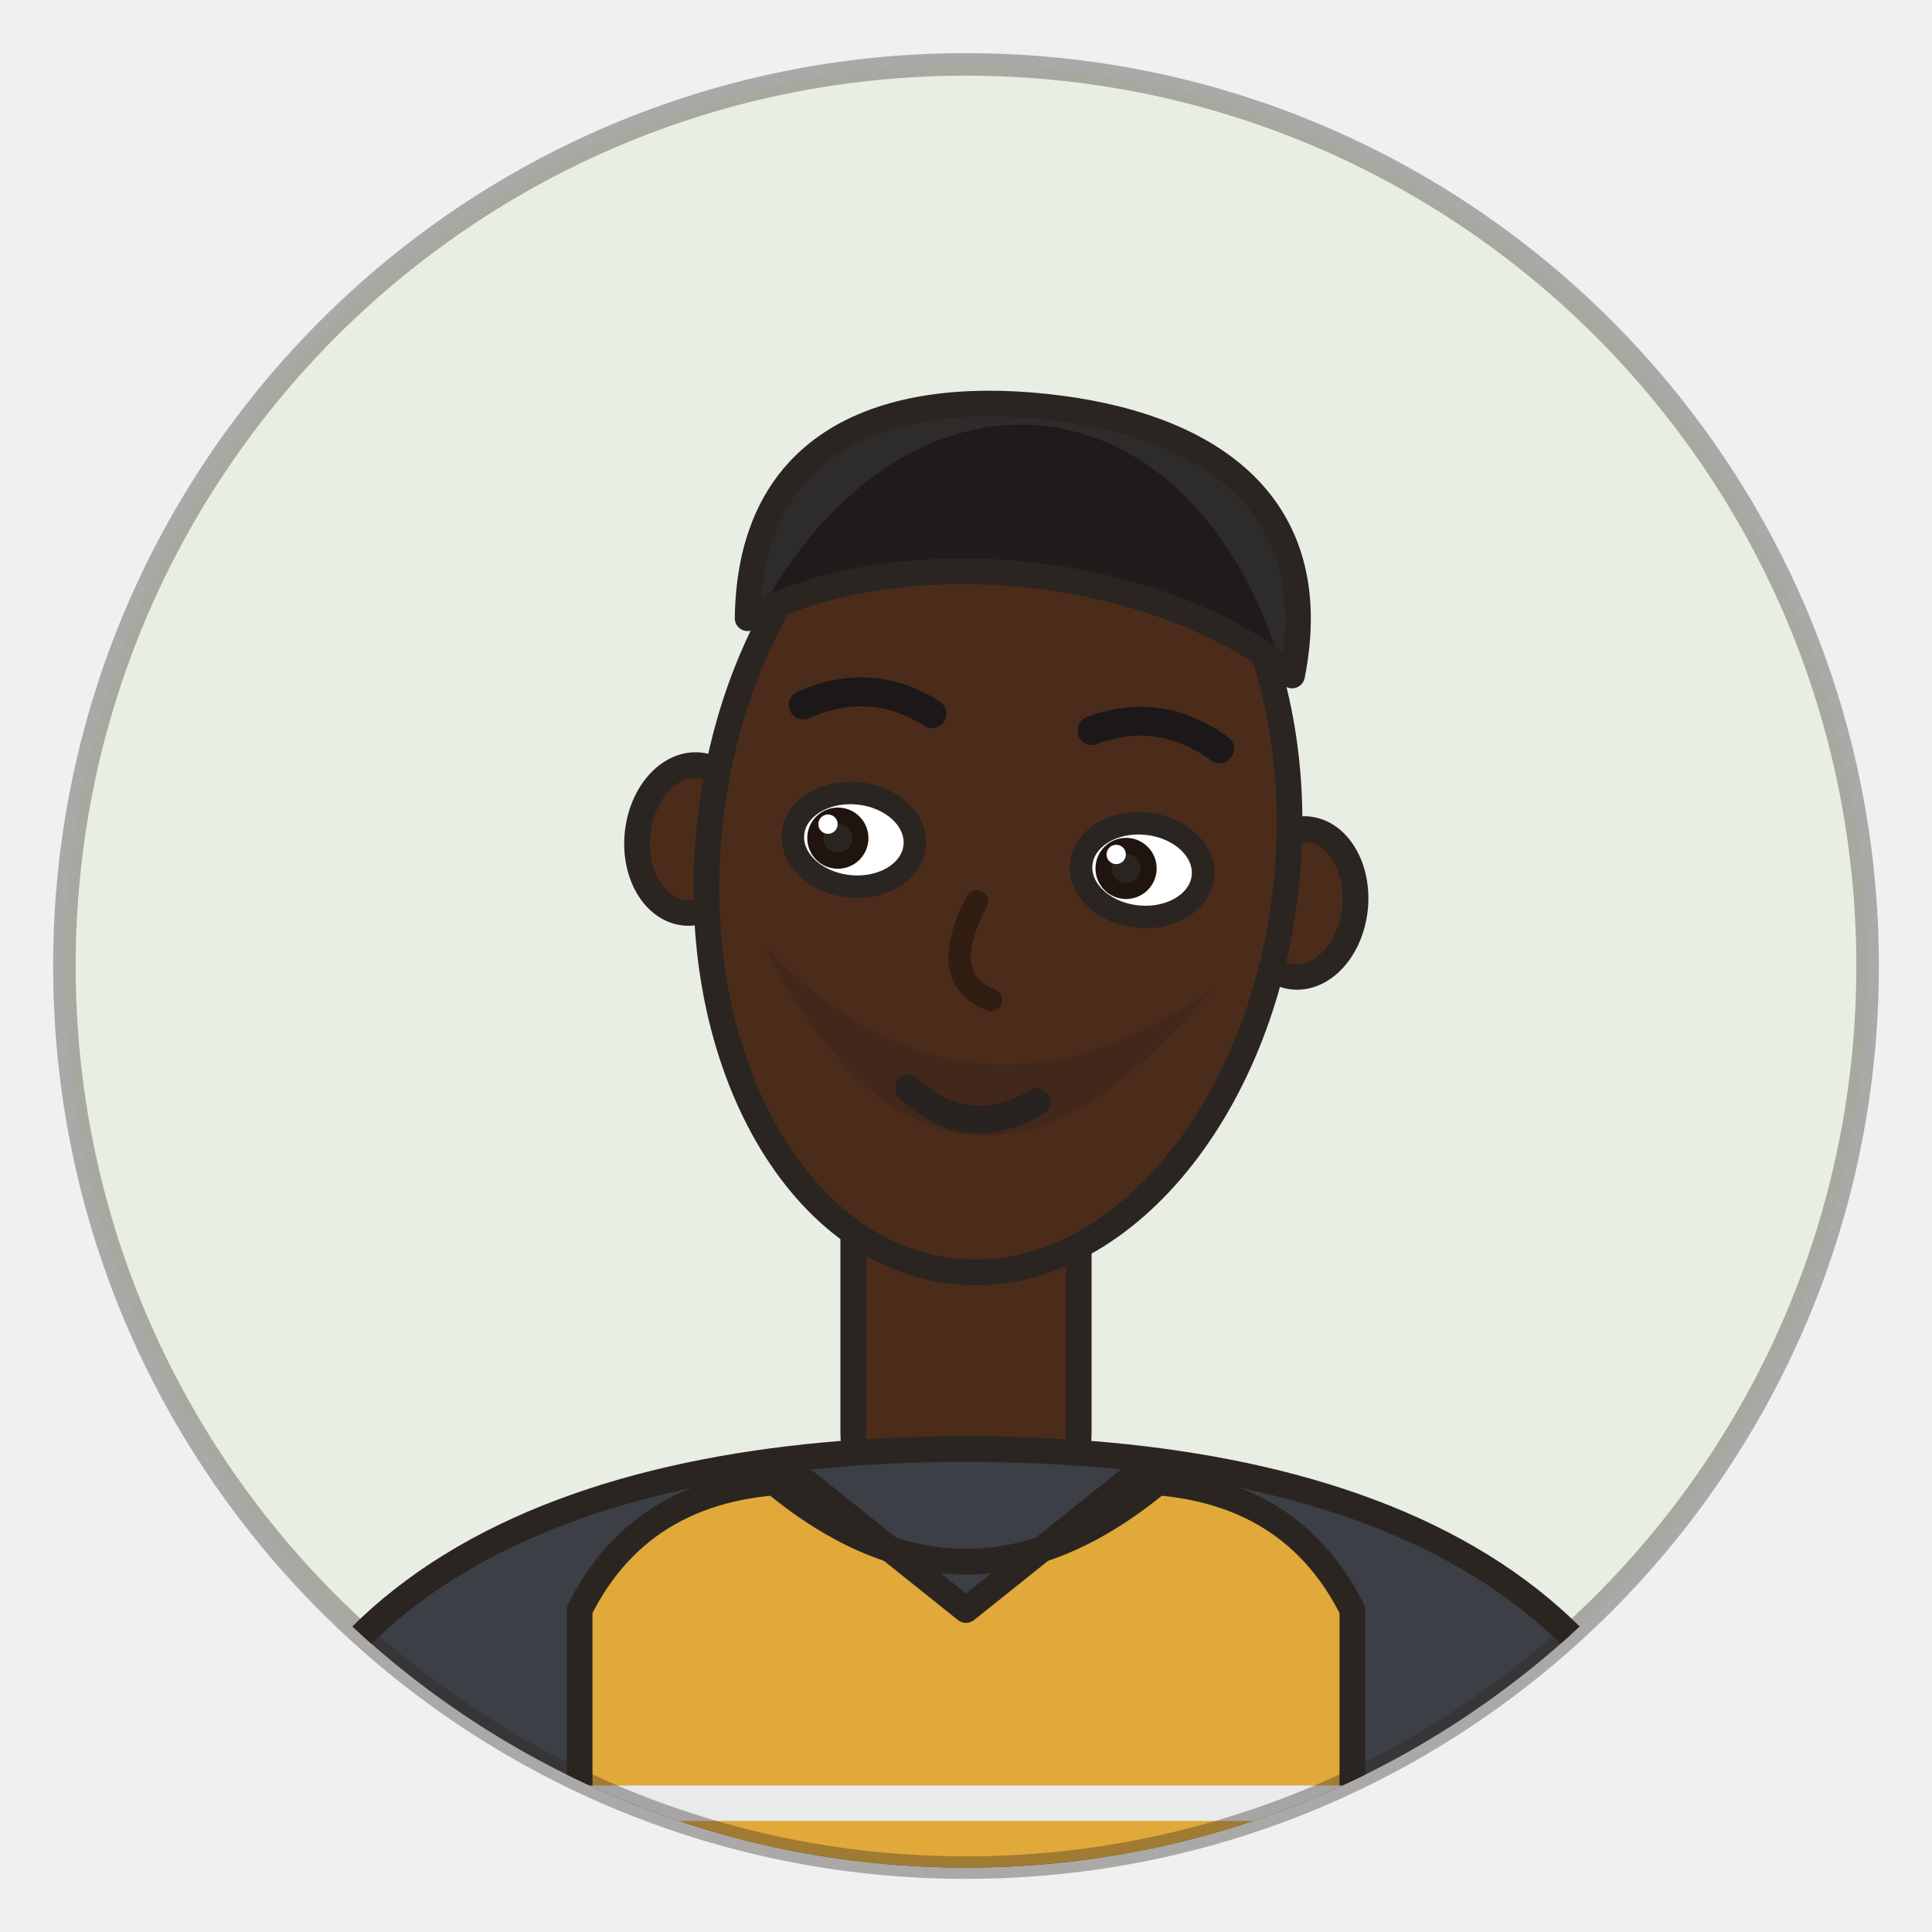
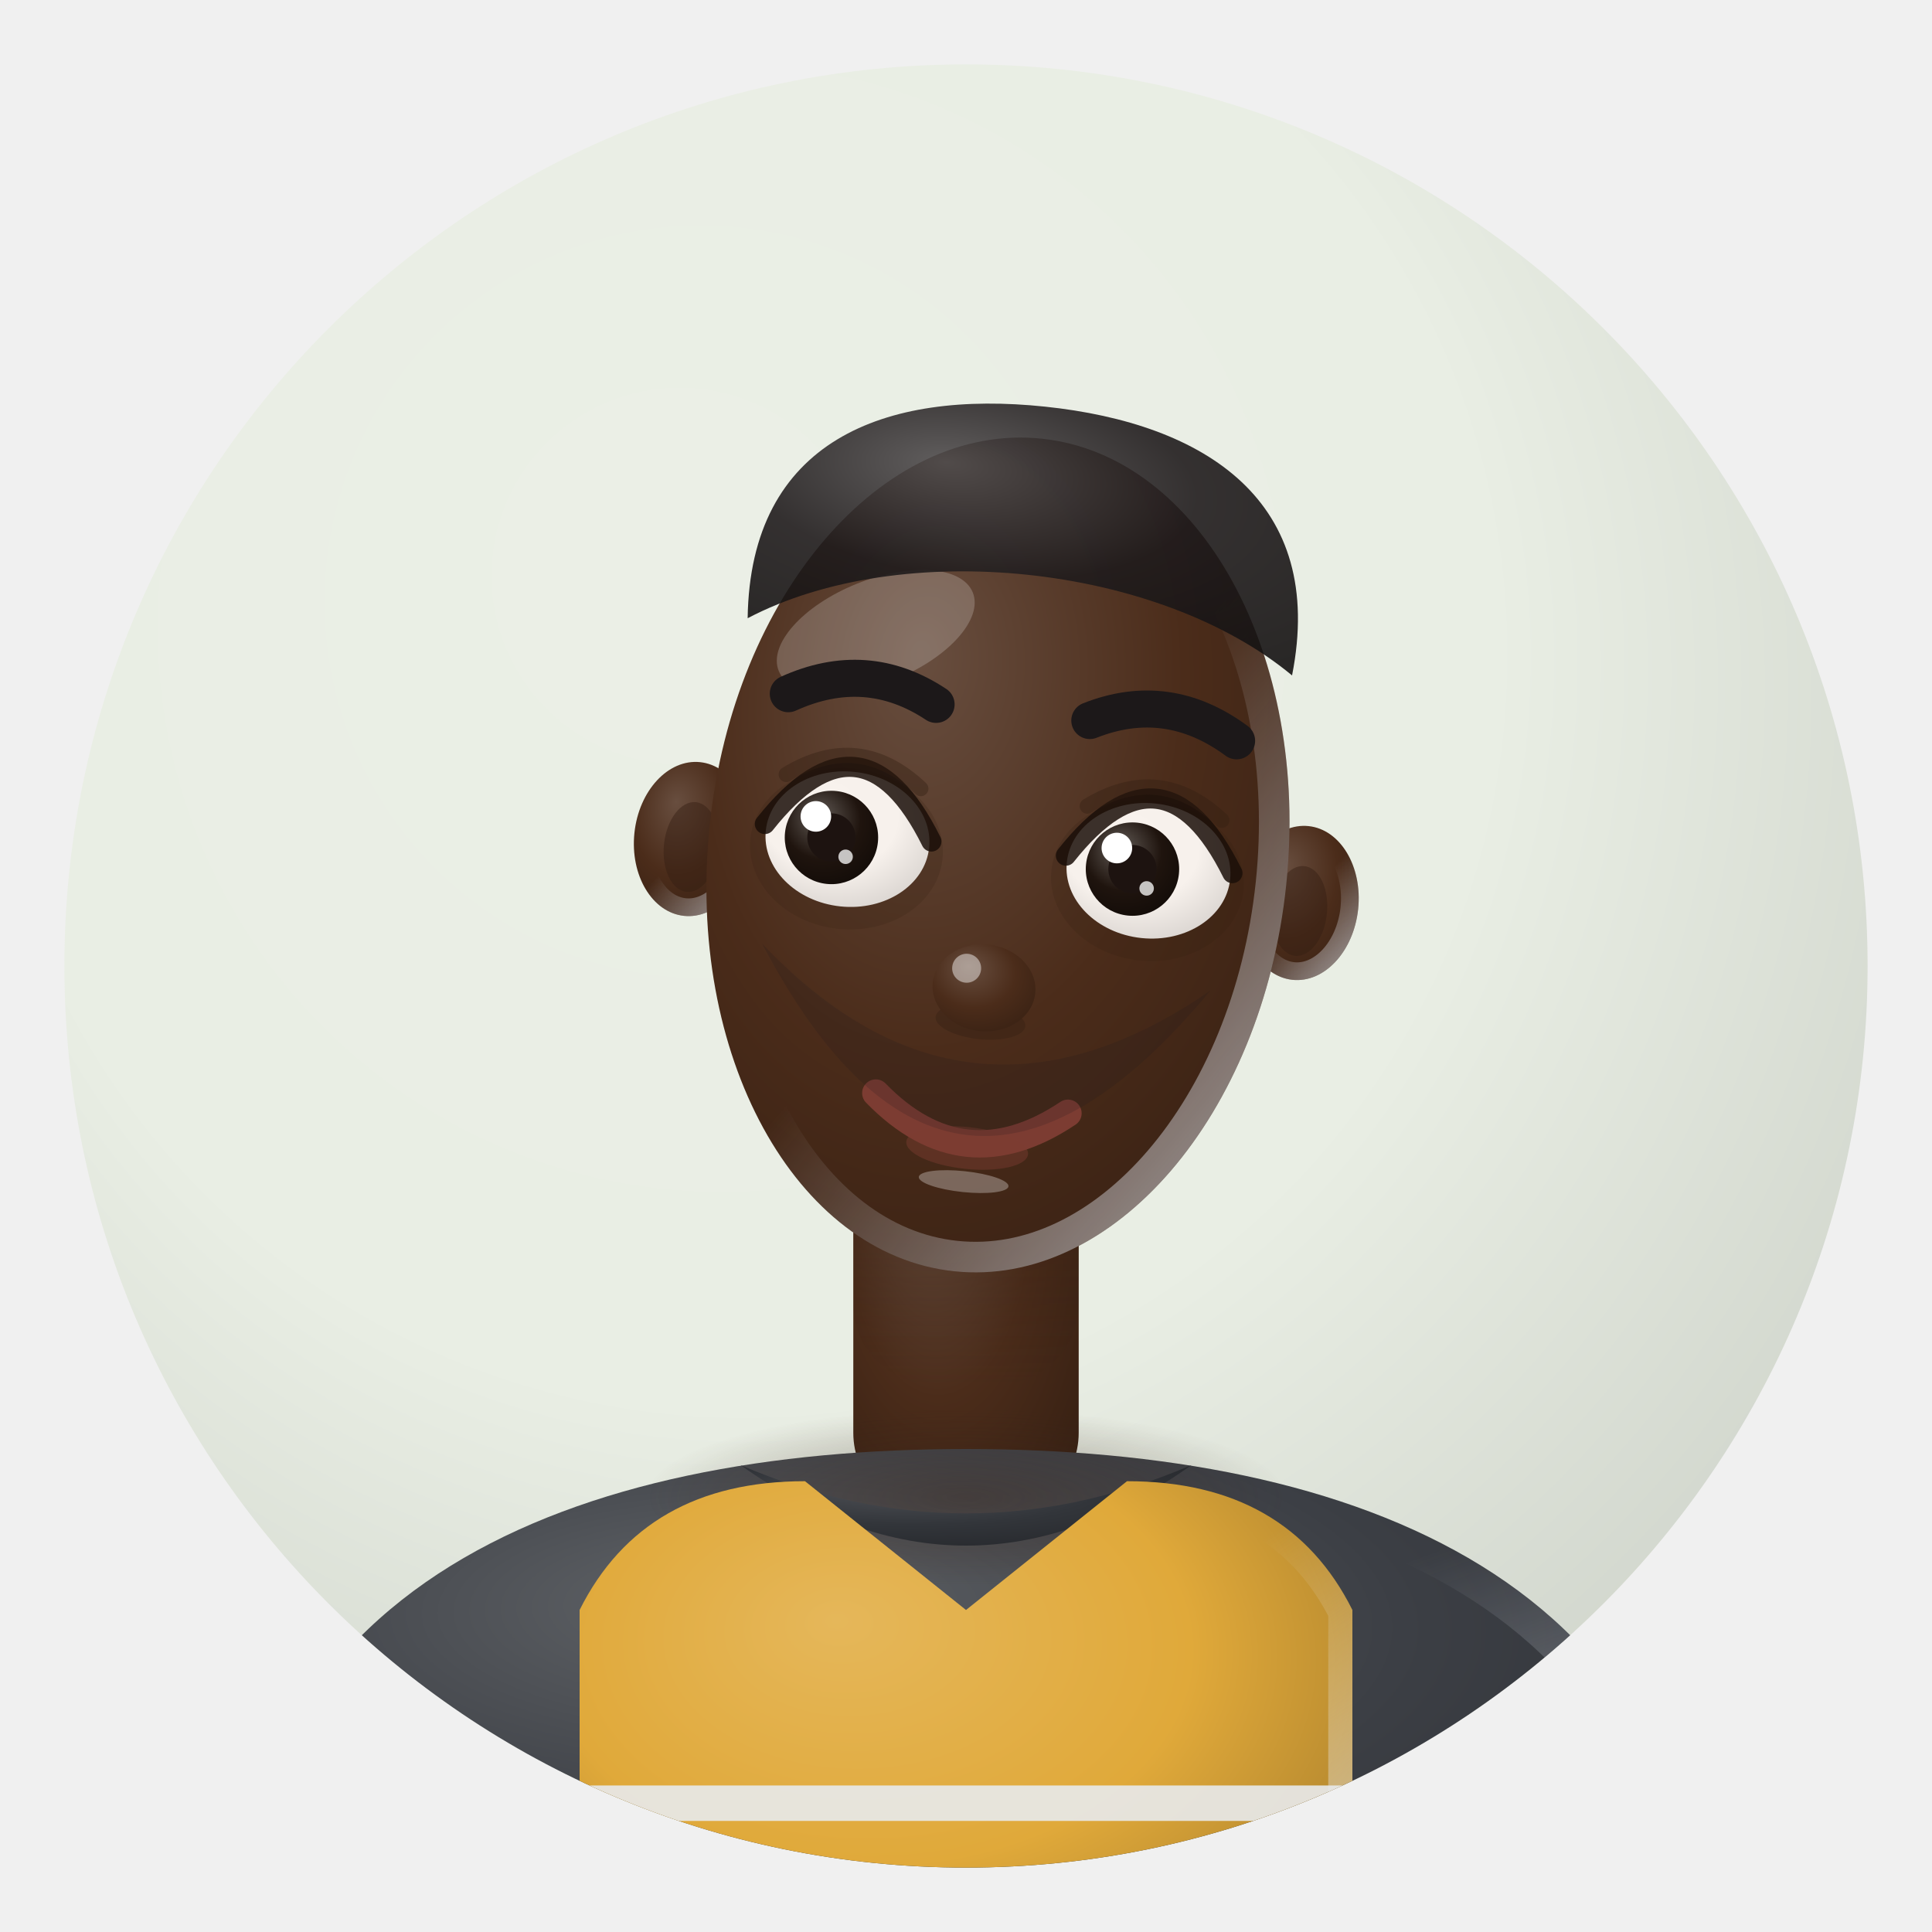
<svg xmlns="http://www.w3.org/2000/svg" viewBox="0 0 120 120" width="240" height="240" role="img" aria-label="Brian, listening">
  <defs>
-     <clipPath id="clip-sw-matatu-conductor-brian">
-       <circle cx="60" cy="60" r="56" />
+     <linearGradient id="sw-matatu-conductor-brian-rim" x1="0" y1="0" x2="1" y2="1">
+       <stop offset="50%" stop-color="#EEF5FF" stop-opacity="0" />
+       <stop offset="100%" stop-color="#EEF5FF" stop-opacity="0.62" />
+     </linearGradient>
+     <radialGradient id="sw-matatu-conductor-brian-shadow" cx="0.5" cy="0.5" r="0.5">
+       <stop offset="0%" stop-color="#3A2418" stop-opacity="0.38" />
+       <stop offset="60%" stop-color="#3A2418" stop-opacity="0.17" />
+       <stop offset="100%" stop-color="#3A2418" stop-opacity="0" />
+     </radialGradient>
+     <radialGradient id="sw-matatu-conductor-brian-skin" cx="0.42" cy="0.38" r="0.8" fx="0.33" fy="0.27">
+       <stop offset="0%" stop-color="#684E3F" />
+       <stop offset="52%" stop-color="#4B2C1A" />
+       <stop offset="100%" stop-color="#351F12" />
+     </radialGradient>
+     <radialGradient id="sw-matatu-conductor-brian-hair" cx="0.42" cy="0.38" r="0.8" fx="0.33" fy="0.27">
+       <stop offset="0%" stop-color="#504D4E" />
+       <stop offset="52%" stop-color="#1F1B1C" />
+       <stop offset="100%" stop-color="#131111" />
+     </radialGradient>
+     <radialGradient id="sw-matatu-conductor-brian-cloth" cx="0.42" cy="0.38" r="0.8" fx="0.33" fy="0.27">
+       <stop offset="0%" stop-color="#5F6266" />
+       <stop offset="52%" stop-color="#3C3F45" />
+       <stop offset="100%" stop-color="#292B2F" />
+     </radialGradient>
+     <radialGradient id="sw-matatu-conductor-brian-accent" cx="0.42" cy="0.38" r="0.8" fx="0.33" fy="0.27">
+       <stop offset="0%" stop-color="#E5B75A" />
+       <stop offset="52%" stop-color="#E0A93A" />
+       <stop offset="100%" stop-color="#9D7629" />
+     </radialGradient>
+     <radialGradient id="sw-matatu-conductor-brian-disc" cx="0.42" cy="0.38" r="0.8" fx="0.33" fy="0.27">
+       <stop offset="0%" stop-color="#EBEFE6" />
+       <stop offset="52%" stop-color="#E9EEE4" />
+       <stop offset="100%" stop-color="#C8CDC4" />
+     </radialGradient>
+     <radialGradient id="sw-matatu-conductor-brian-cloth2" cx="0.42" cy="0.38" r="0.8" fx="0.33" fy="0.27">
+       <stop offset="0%" stop-color="#4F5156" />
+       <stop offset="52%" stop-color="#32353A" />
+       <stop offset="100%" stop-color="#24262A" />
+     </radialGradient>
+     <linearGradient id="sw-matatu-conductor-brian-neckshade" x1="0" y1="0" x2="0" y2="1">
+       <stop offset="0%" stop-color="#331E12" stop-opacity="0.55" />
+       <stop offset="100%" stop-color="#331E12" stop-opacity="0" />
+     </linearGradient>
+     <clipPath id="sw-matatu-conductor-brian-c1">
+       <path d="M14,124 C14,98 36,90 60,90 C84,90 106,98 106,124Z" />
+     </clipPath>
+     <clipPath id="sw-matatu-conductor-brian-c2">
+       <path d="M36,124 V100 Q40,92 50,92 L60,100 L70,92 Q80,92 84,100 V124Z" />
+     </clipPath>
+     <radialGradient id="sw-matatu-conductor-brian-gold" cx="0.42" cy="0.38" r="0.8" fx="0.33" fy="0.27">
+       <stop offset="0%" stop-color="#EBC27B" />
+       <stop offset="52%" stop-color="#E6B35A" />
+       <stop offset="100%" stop-color="#A17D3F" />
+     </radialGradient>
+     <clipPath id="sw-matatu-conductor-brian-c3">
+       <path d="M37.4,54 a3.6,4.8 0 1 0 7.2,0 a3.6,4.8 0 1 0 -7.2,0Z" />
+     </clipPath>
+     <clipPath id="sw-matatu-conductor-brian-c4">
+       <path d="M75.4,54 a3.6,4.8 0 1 0 7.2,0 a3.6,4.8 0 1 0 -7.2,0Z" />
+     </clipPath>
+     <clipPath id="sw-matatu-conductor-brian-c5">
+       <path d="M42,53 a18,26 0 1 0 36,0 a18,26 0 1 0 -36,0Z" />
+     </clipPath>
+     <radialGradient id="sw-matatu-conductor-brian-eyewhite" cx="0.42" cy="0.38" r="0.8" fx="0.33" fy="0.27">
+       <stop offset="0%" stop-color="#F8F2ED" />
+       <stop offset="52%" stop-color="#F7F1EC" />
+       <stop offset="100%" stop-color="#CFCAC6" />
+     </radialGradient>
+     <radialGradient id="sw-matatu-conductor-brian-iris" cx="0.42" cy="0.38" r="0.8" fx="0.33" fy="0.27">
+       <stop offset="0%" stop-color="#625B56" />
+       <stop offset="52%" stop-color="#1F140E" />
+       <stop offset="100%" stop-color="#0E0906" />
+     </radialGradient>
+     <clipPath id="sw-matatu-conductor-brian-c6">
+       <path d="M4,60 a56,56 0 1 0 112,0 a56,56 0 1 0 -112,0Z" />
    </clipPath>
  </defs>
-   <circle cx="60" cy="60" r="56" fill="#E9EEE4" />
-   <g clip-path="url(#clip-sw-matatu-conductor-brian)">
-     <path d="M58,66H62A5,5 0 0 1 67,71V89A5,5 0 0 1 62,94H58A5,5 0 0 1 53,89V71A5,5 0 0 1 58,66Z" fill="#4B2C1A" stroke="#2B2522" stroke-width="1.6" />
-     <path d="M55,76 Q60,82 65,76" fill="#3E2415" stroke="none" />
-     <path d="M14,124 C14,98 36,90 60,90 C84,90 106,98 106,124Z" fill="#3C3F45" stroke="#2B2522" stroke-width="1.6" stroke-linejoin="round" />
-     <path d="M36,124 V100 Q40,92 50,92 L60,100 L70,92 Q80,92 84,100 V124Z" fill="#E0A93A" stroke="#2B2522" stroke-width="1.6" stroke-linejoin="round" />
-     <path d="M36,112 H84 M36,118 H84" fill="none" stroke="#E8EAEC" stroke-width="2.2" stroke-linecap="round" stroke-linejoin="round" />
-     <path d="M48,92 Q60,102 72,92" fill="none" stroke="#2B2522" stroke-width="1.6" stroke-linecap="round" stroke-linejoin="round" />
-     <g transform="translate(60,72) rotate(6) translate(-60,-72)">
-       <ellipse cx="41" cy="54" rx="3.4" ry="4.6" fill="#4B2C1A" stroke="#2B2522" stroke-width="1.6" />
-       <ellipse cx="79" cy="54" rx="3.4" ry="4.6" fill="#4B2C1A" stroke="#2B2522" stroke-width="1.6" />
-       <path d="M42,53 a18,26 0 1 0 36,0 a18,26 0 1 0 -36,0Z" fill="#4B2C1A" stroke="#2B2522" stroke-width="1.6" />
-       <ellipse cx="51" cy="53" rx="3.8" ry="2.9" fill="#FFFFFF" stroke="#2B2522" stroke-width="1.4" />
-       <circle cx="50" cy="53" r="1.9" fill="#1F140E" />
-       <circle cx="50" cy="53" r="0.9" fill="#2B2522" />
-       <circle cx="49.3" cy="52.2" r="0.6" fill="#FFFFFF" />
-       <ellipse cx="69" cy="53" rx="3.8" ry="2.9" fill="#FFFFFF" stroke="#2B2522" stroke-width="1.4" />
-       <circle cx="68" cy="53" r="1.9" fill="#1F140E" />
-       <circle cx="68" cy="53" r="0.9" fill="#2B2522" />
-       <circle cx="67.3" cy="52.2" r="0.6" fill="#FFFFFF" />
-       <path d="M47,45 Q51,42.7 55,44.7" fill="none" stroke="#1C1819" stroke-width="1.8" stroke-linecap="round" stroke-linejoin="round" />
-       <path d="M65,44.7 Q69,42.7 73,45" fill="none" stroke="#1C1819" stroke-width="1.8" stroke-linecap="round" stroke-linejoin="round" />
-       <path d="M59,56 q-2,5 1.5,6" fill="none" stroke="#311D11" stroke-width="1.4" stroke-linecap="round" stroke-linejoin="round" />
-       <path d="M56,68 Q60,71 64,68" fill="none" stroke="#2B2522" stroke-width="1.7" stroke-linecap="round" stroke-linejoin="round" />
+   <path d="M4,60 a56,56 0 1 0 112,0 a56,56 0 1 0 -112,0Z" fill="url(#sw-matatu-conductor-brian-disc)" />
+   <g clip-path="url(#sw-matatu-conductor-brian-c6)">
+     <path d="M58,66H62A5,5 0 0 1 67,71V89A5,5 0 0 1 62,94H58A5,5 0 0 1 53,89V71A5,5 0 0 1 58,66Z" fill="url(#sw-matatu-conductor-brian-skin)" />
+     <path d="M58,66H62A5,5 0 0 1 67,71V81A5,5 0 0 1 62,86H58A5,5 0 0 1 53,81V71A5,5 0 0 1 58,66Z" fill="url(#sw-matatu-conductor-brian-neckshade)" />
+     <path d="M14,124 C14,98 36,90 60,90 C84,90 106,98 106,124Z" fill="url(#sw-matatu-conductor-brian-cloth)" />
+     <path d="M14,124 C14,98 36,90 60,90 C84,90 106,98 106,124Z" fill="none" stroke="url(#sw-matatu-conductor-brian-rim)" stroke-width="4.2" clip-path="url(#sw-matatu-conductor-brian-c1)" />
+     <ellipse cx="60" cy="93" rx="20" ry="5.5" fill="url(#sw-matatu-conductor-brian-shadow)" />
+     <path d="M46,91 Q60,101 74,91 Q60,97 46,91Z" fill="url(#sw-matatu-conductor-brian-cloth2)" />
+     <path d="M36,124 V100 Q40,92 50,92 L60,100 L70,92 Q80,92 84,100 V124Z" fill="url(#sw-matatu-conductor-brian-accent)" />
+     <path d="M36,124 V100 Q40,92 50,92 L60,100 L70,92 Q80,92 84,100 V124Z" fill="none" stroke="url(#sw-matatu-conductor-brian-rim)" stroke-width="3" clip-path="url(#sw-matatu-conductor-brian-c2)" />
+     <path d="M36,112 H84 M36,118 H84" fill="none" stroke="#E8EAEC" stroke-width="2.2" stroke-linecap="round" stroke-linejoin="round" stroke-opacity="0.9" />
+     <g transform="translate(60 72) rotate(6) scale(1) translate(-60 -72)">
+       <path d="M37.4,54 a3.6,4.8 0 1 0 7.2,0 a3.6,4.8 0 1 0 -7.2,0Z" fill="url(#sw-matatu-conductor-brian-skin)" />
+       <path d="M37.4,54 a3.6,4.8 0 1 0 7.2,0 a3.6,4.8 0 1 0 -7.2,0Z" fill="none" stroke="url(#sw-matatu-conductor-brian-rim)" stroke-width="2.2" clip-path="url(#sw-matatu-conductor-brian-c3)" />
+       <ellipse cx="41" cy="54.5" rx="1.7" ry="2.8" fill="#331E12" fill-opacity="0.45" />
+       <path d="M75.4,54 a3.6,4.8 0 1 0 7.2,0 a3.6,4.8 0 1 0 -7.2,0Z" fill="url(#sw-matatu-conductor-brian-skin)" />
+       <path d="M75.4,54 a3.6,4.8 0 1 0 7.2,0 a3.6,4.8 0 1 0 -7.2,0Z" fill="none" stroke="url(#sw-matatu-conductor-brian-rim)" stroke-width="2.2" clip-path="url(#sw-matatu-conductor-brian-c4)" />
+       <ellipse cx="79" cy="54.5" rx="1.7" ry="2.8" fill="#331E12" fill-opacity="0.45" />
+       <path d="M42,53 a18,26 0 1 0 36,0 a18,26 0 1 0 -36,0Z" fill="url(#sw-matatu-conductor-brian-skin)" />
+       <path d="M42,53 a18,26 0 1 0 36,0 a18,26 0 1 0 -36,0Z" fill="none" stroke="url(#sw-matatu-conductor-brian-rim)" stroke-width="3.8" clip-path="url(#sw-matatu-conductor-brian-c5)" />
+       <ellipse cx="51" cy="40" rx="6.5" ry="3.2" transform="rotate(-28 51 40)" fill="#FFFFFF" fill-opacity="0.2" />
+       <ellipse cx="50.6" cy="53.6" rx="6" ry="5" fill="#331E12" fill-opacity="0.2" />
+       <ellipse cx="50.6" cy="53" rx="5.1" ry="4.2" fill="url(#sw-matatu-conductor-brian-eyewhite)" />
+       <circle cx="49.6" cy="53" r="2.9" fill="url(#sw-matatu-conductor-brian-iris)" />
+       <circle cx="49.6" cy="53" r="1.5" fill="#1D1310" />
+       <circle cx="48.5" cy="51.8" r="0.95" fill="#FFFFFF" />
+       <circle cx="50.6" cy="54.1" r="0.45" fill="#FFFFFF" fill-opacity="0.75" />
+       <path d="M45.4,52.6 Q50.6,44.4 55.8,52.6" fill="none" stroke="#1A0F09" stroke-width="1.25" stroke-linecap="round" stroke-linejoin="round" stroke-opacity="0.85" />
+       <path d="M46.4,49.4 Q50.6,46.2 54.8,49.4" fill="none" stroke="#331E12" stroke-width="0.95" stroke-linecap="round" stroke-linejoin="round" stroke-opacity="0.4" />
+       <ellipse cx="69.4" cy="53.6" rx="6" ry="5" fill="#331E12" fill-opacity="0.2" />
+       <ellipse cx="69.4" cy="53" rx="5.1" ry="4.2" fill="url(#sw-matatu-conductor-brian-eyewhite)" />
+       <circle cx="68.4" cy="53" r="2.9" fill="url(#sw-matatu-conductor-brian-iris)" />
+       <circle cx="68.4" cy="53" r="1.5" fill="#1D1310" />
+       <circle cx="67.3" cy="51.8" r="0.95" fill="#FFFFFF" />
+       <circle cx="69.4" cy="54.1" r="0.45" fill="#FFFFFF" fill-opacity="0.75" />
+       <path d="M64.2,52.6 Q69.4,44.4 74.6,52.6" fill="none" stroke="#1A0F09" stroke-width="1.25" stroke-linecap="round" stroke-linejoin="round" stroke-opacity="0.85" />
+       <path d="M65.2,49.4 Q69.4,46.2 73.6,49.4" fill="none" stroke="#331E12" stroke-width="0.95" stroke-linecap="round" stroke-linejoin="round" stroke-opacity="0.4" />
+       <path d="M46,44.4 Q50.6,41.7 55.2,44.1" fill="none" stroke="#1C1819" stroke-width="2.3" stroke-linecap="round" stroke-linejoin="round" />
+       <path d="M64.8,44.1 Q69.4,41.7 74,44.4" fill="none" stroke="#1C1819" stroke-width="2.3" stroke-linecap="round" stroke-linejoin="round" />
+       <ellipse cx="60" cy="63.4" rx="2.8" ry="1.1" fill="#331E12" fill-opacity="0.35" />
+       <path d="M56.8,61.3 a3.2,2.7 0 1 0 6.4,0 a3.2,2.7 0 1 0 -6.4,0Z" fill="url(#sw-matatu-conductor-brian-skin)" />
+       <circle cx="58.8" cy="60.2" r="0.9" fill="#FFFFFF" fill-opacity="0.45" />
+       <path d="M54,68.5 Q60,73.5 66,68.5" fill="none" stroke="#7C3C32" stroke-width="1.7" stroke-linecap="round" stroke-linejoin="round" />
+       <ellipse cx="60" cy="71.3" rx="3.8" ry="1.3" fill="#7C3C32" fill-opacity="0.45" />
+       <ellipse cx="60" cy="73.4" rx="2.8" ry="0.65" fill="#FFFFFF" fill-opacity="0.3" />
      <path d="M46,60 Q60,81 74,60 Q60,72 46,60Z" fill="#1F1B1C" fill-opacity="0.18" />
-       <path d="M43,40 C42,29 50,25 60,25 C70,25 78,29 77,40 C68,34 52,34 43,40Z" fill="#1F1B1C" stroke="#2B2522" stroke-width="1.6" stroke-linejoin="round" fill-opacity="0.92" />
+       <path d="M43,40 C42,29 50,25 60,25 C70,25 78,29 77,40 C68,34 52,34 43,40Z" fill="url(#sw-matatu-conductor-brian-hair)" fill-opacity="0.9" />
    </g>
  </g>
-   <circle cx="60" cy="60" r="56" fill="none" stroke="#2B2522" stroke-width="1.4" stroke-opacity="0.35" />
</svg>
